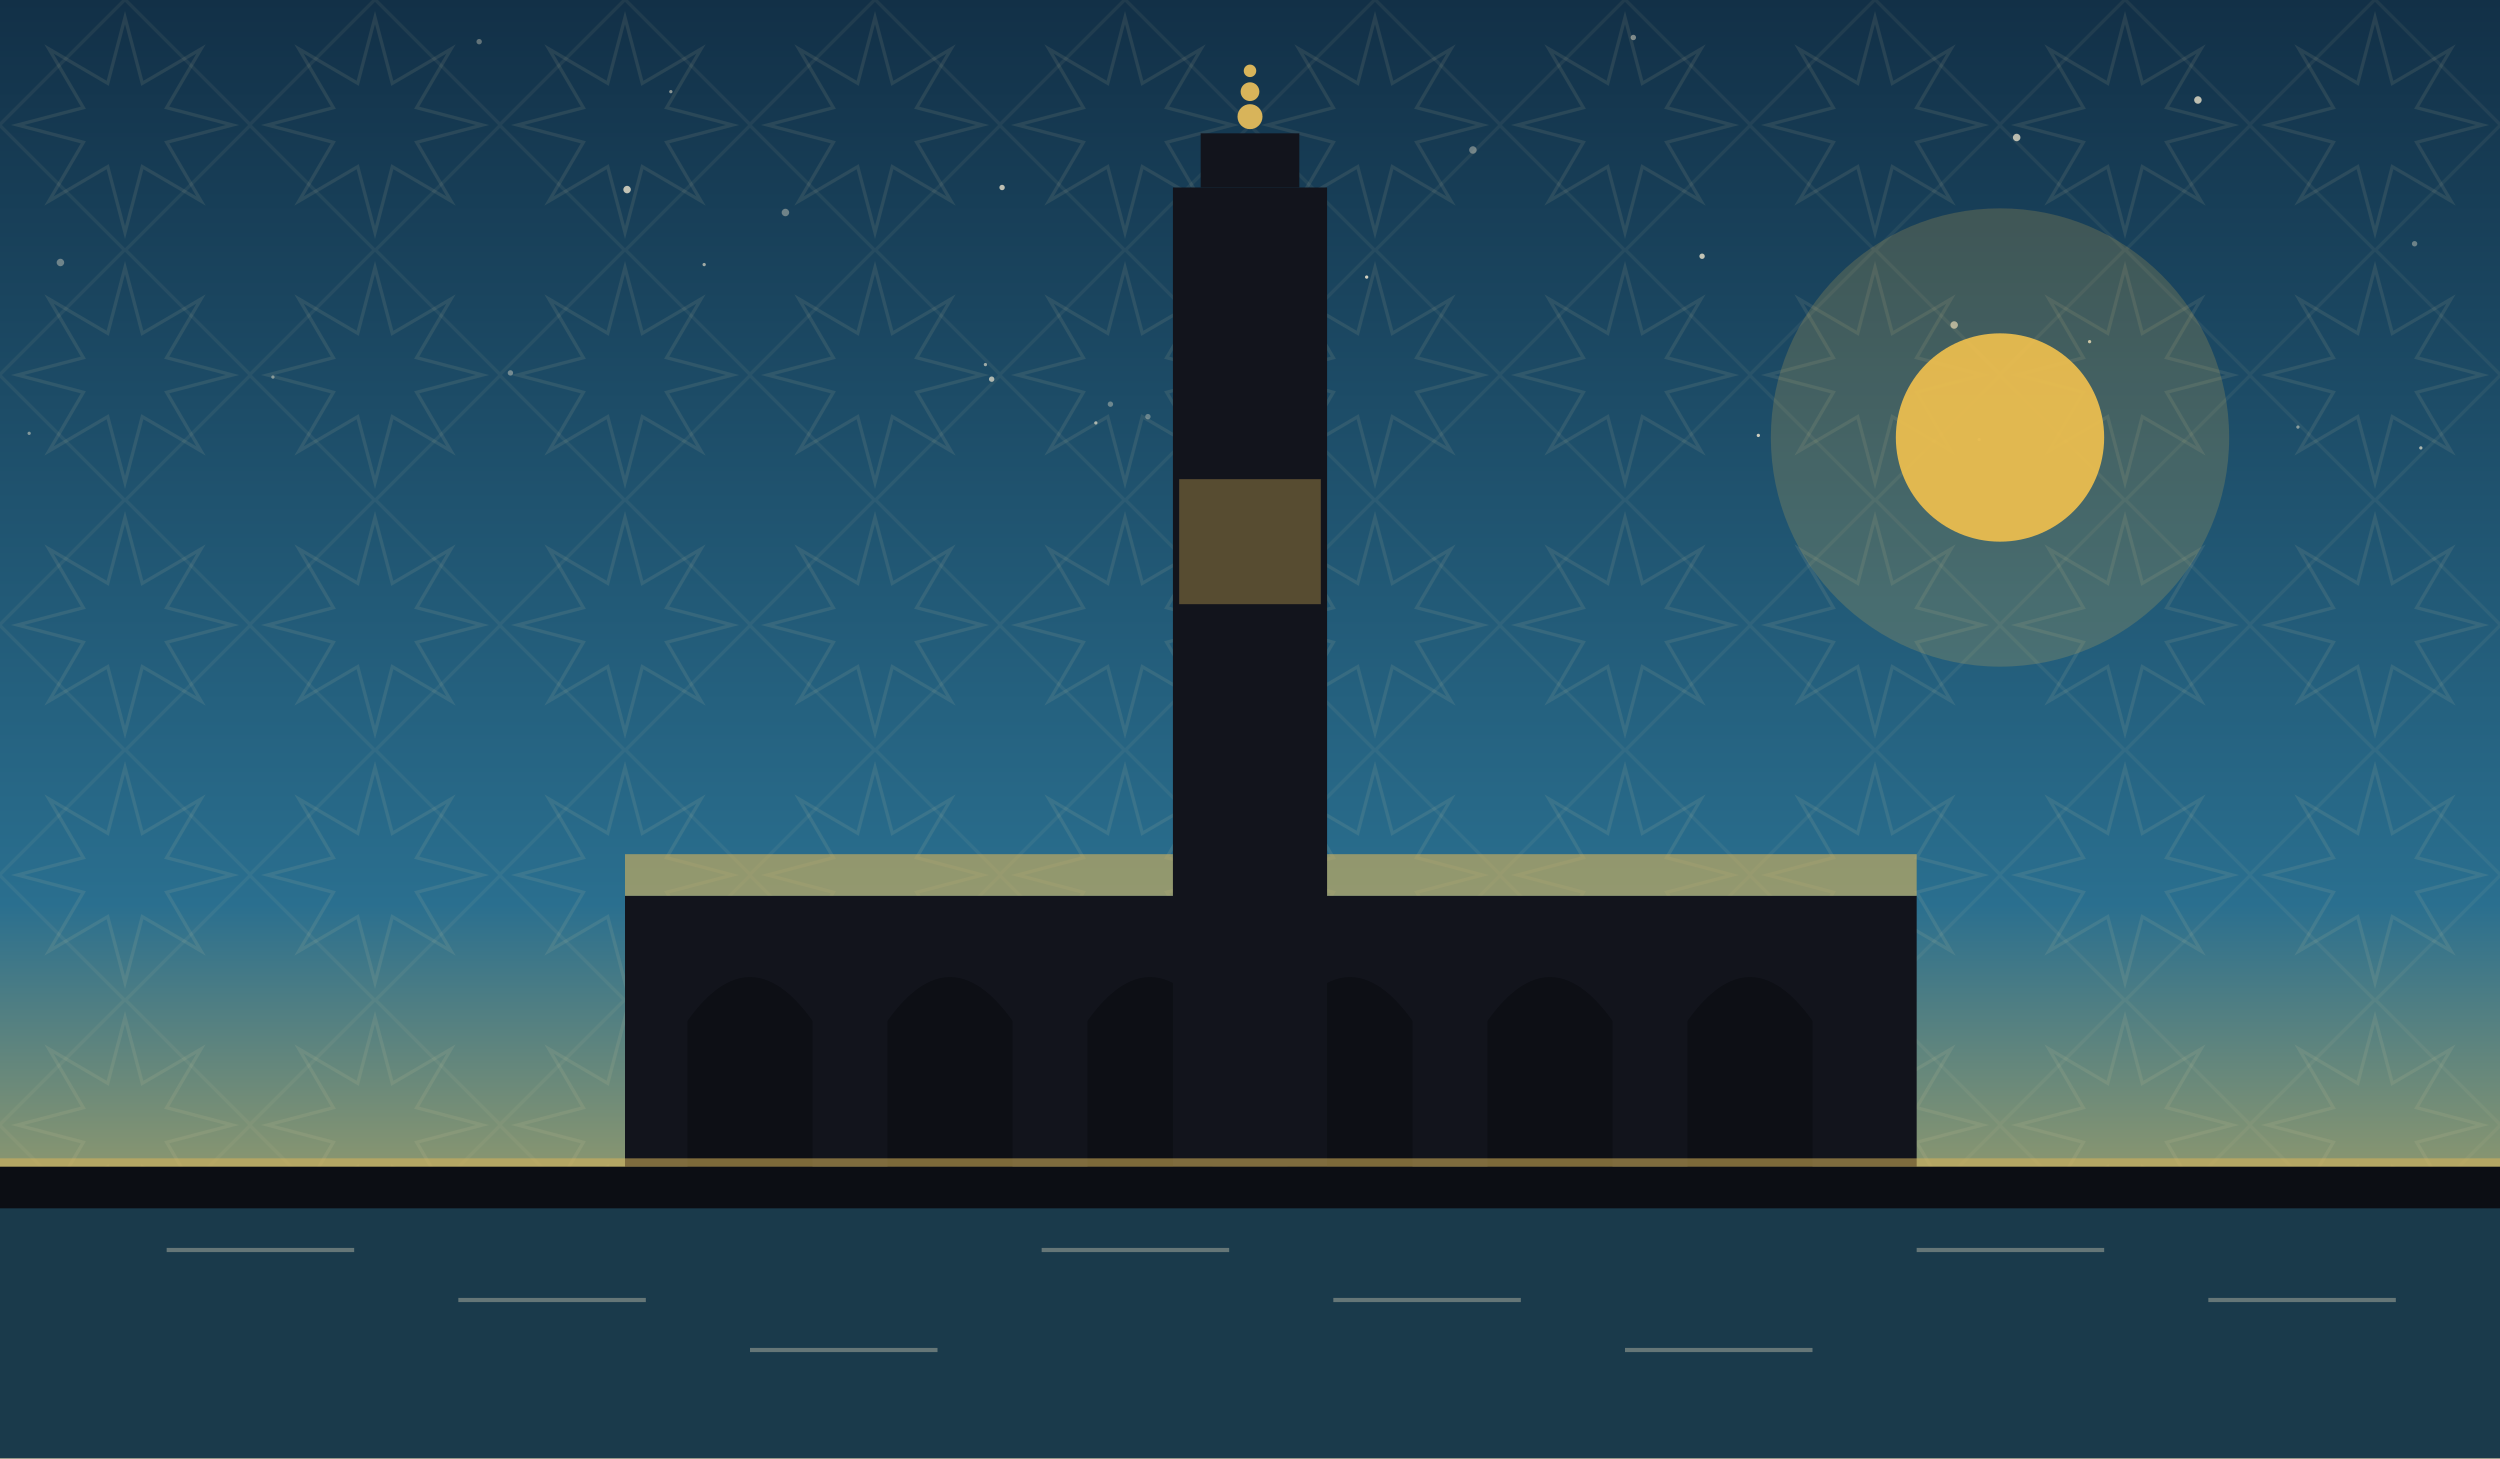
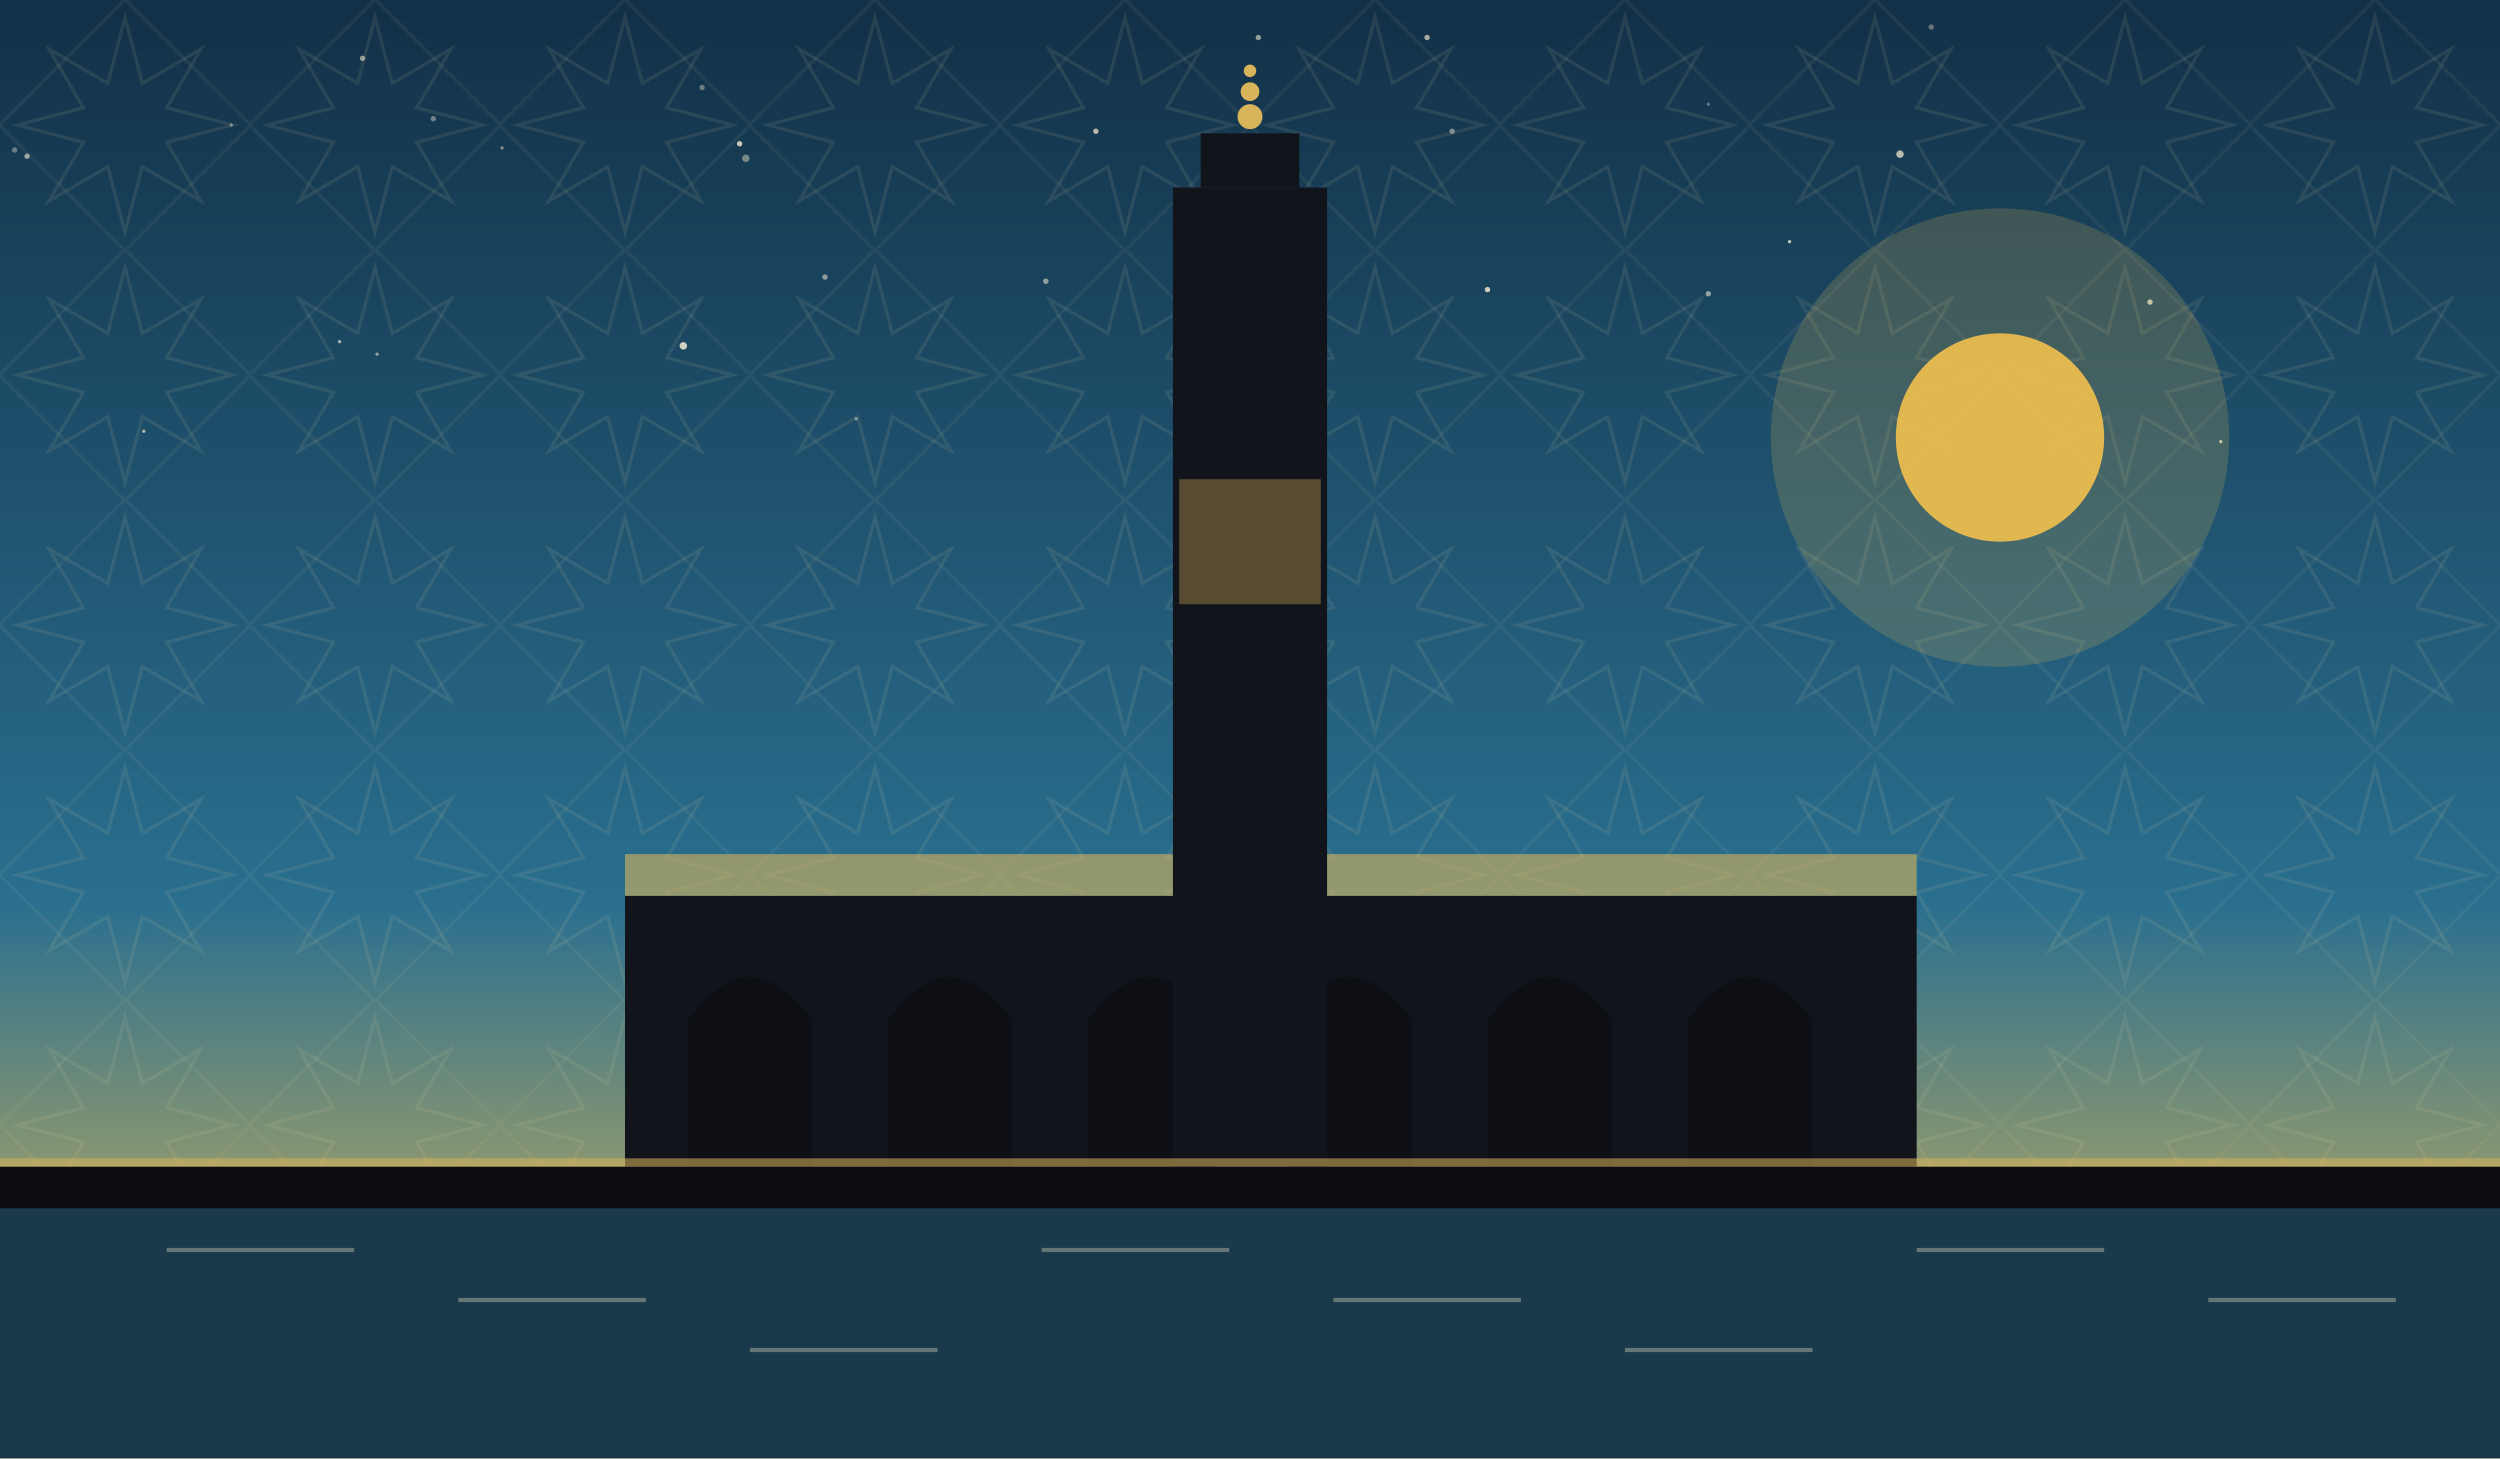
<svg xmlns="http://www.w3.org/2000/svg" viewBox="0 0 1200 700" role="img">
  <defs>
    <linearGradient id="sky" x1="0" y1="0" x2="0" y2="1">
      <stop offset="0" stop-color="#123047" />
      <stop offset="0.62" stop-color="#2a6f8f" />
      <stop offset="1" stop-color="#f2c14e" />
    </linearGradient>
    <pattern id="g1" width="120" height="120" patternUnits="userSpaceOnUse">
      <polygon points="111.6,60.0 80.0,68.3 96.5,96.5 68.3,80.0 60.0,111.6 51.7,80.0 23.5,96.5 40.0,68.3 8.4,60.0 40.0,51.7 23.5,23.5 51.7,40.0 60.0,8.4 68.3,40.0 96.5,23.5 80.0,51.7" fill="none" stroke="#e8d9a8" stroke-width="1.6" opacity="0.1" />
      <rect x="17.4" y="17.4" width="85.2" height="85.2" fill="none" stroke="#e8d9a8" stroke-width="1.6" opacity="0.07" transform="rotate(45 60.0 60.0)" />
    </pattern>
  </defs>
  <rect width="1200" height="700" fill="url(#sky)" />
  <rect width="1200" height="700" fill="url(#g1)" />
-   <circle cx="301" cy="91" r="1.8" fill="#f7ecd2" opacity="0.76" />
-   <circle cx="551" cy="200" r="1.3" fill="#f7ecd2" opacity="0.35" />
-   <circle cx="938" cy="156" r="1.8" fill="#f7ecd2" opacity="0.63" />
-   <circle cx="526" cy="203" r="0.8" fill="#f7ecd2" opacity="0.63" />
-   <circle cx="587" cy="173" r="1.3" fill="#f7ecd2" opacity="0.36" />
-   <circle cx="377" cy="102" r="1.8" fill="#f7ecd2" opacity="0.39" />
-   <circle cx="784" cy="18" r="1.3" fill="#f7ecd2" opacity="0.47" />
-   <circle cx="632" cy="205" r="0.8" fill="#f7ecd2" opacity="0.45" />
-   <circle cx="473" cy="175" r="0.8" fill="#f7ecd2" opacity="0.60" />
-   <circle cx="1003" cy="164" r="0.8" fill="#f7ecd2" opacity="0.77" />
-   <circle cx="230" cy="20" r="1.3" fill="#f7ecd2" opacity="0.35" />
-   <circle cx="338" cy="127" r="0.8" fill="#f7ecd2" opacity="0.61" />
-   <circle cx="1159" cy="117" r="1.3" fill="#f7ecd2" opacity="0.38" />
-   <circle cx="29" cy="126" r="1.8" fill="#f7ecd2" opacity="0.39" />
-   <circle cx="476" cy="182" r="1.3" fill="#f7ecd2" opacity="0.67" />
-   <circle cx="844" cy="209" r="0.8" fill="#f7ecd2" opacity="0.81" />
-   <circle cx="245" cy="179" r="1.3" fill="#f7ecd2" opacity="0.40" />
-   <circle cx="1055" cy="48" r="1.8" fill="#f7ecd2" opacity="0.75" />
-   <circle cx="322" cy="44" r="0.8" fill="#f7ecd2" opacity="0.53" />
-   <circle cx="950" cy="211" r="0.8" fill="#f7ecd2" opacity="0.35" />
-   <circle cx="131" cy="181" r="0.8" fill="#f7ecd2" opacity="0.46" />
-   <circle cx="481" cy="90" r="1.3" fill="#f7ecd2" opacity="0.75" />
-   <circle cx="968" cy="66" r="1.8" fill="#f7ecd2" opacity="0.73" />
-   <circle cx="656" cy="133" r="0.8" fill="#f7ecd2" opacity="0.83" />
-   <circle cx="817" cy="123" r="1.3" fill="#f7ecd2" opacity="0.76" />
-   <circle cx="707" cy="72" r="1.8" fill="#f7ecd2" opacity="0.39" />
-   <circle cx="14" cy="208" r="0.8" fill="#f7ecd2" opacity="0.47" />
-   <circle cx="1162" cy="215" r="0.8" fill="#f7ecd2" opacity="0.65" />
-   <circle cx="1103" cy="205" r="0.8" fill="#f7ecd2" opacity="0.50" />
-   <circle cx="533" cy="194" r="1.3" fill="#f7ecd2" opacity="0.37" />
+   <circle cx="411" cy="201" r="0.8" fill="#f7ecd2" opacity="0.46" />
+   <circle cx="181" cy="170" r="0.8" fill="#f7ecd2" opacity="0.55" />
+   <circle cx="328" cy="166" r="1.8" fill="#f7ecd2" opacity="0.83" />
+   <circle cx="396" cy="133" r="1.3" fill="#f7ecd2" opacity="0.53" />
+   <circle cx="697" cy="63" r="1.3" fill="#f7ecd2" opacity="0.46" />
+   <circle cx="7" cy="72" r="1.3" fill="#f7ecd2" opacity="0.39" />
+   <circle cx="174" cy="28" r="1.3" fill="#f7ecd2" opacity="0.57" />
+   <circle cx="502" cy="135" r="1.3" fill="#f7ecd2" opacity="0.55" />
+   <circle cx="583" cy="65" r="0.8" fill="#f7ecd2" opacity="0.80" />
+   <circle cx="633" cy="134" r="1.8" fill="#f7ecd2" opacity="0.57" />
+   <circle cx="820" cy="50" r="0.8" fill="#f7ecd2" opacity="0.35" />
+   <circle cx="208" cy="57" r="1.3" fill="#f7ecd2" opacity="0.41" />
+   <circle cx="69" cy="207" r="0.8" fill="#f7ecd2" opacity="0.68" />
+   <circle cx="859" cy="116" r="0.8" fill="#f7ecd2" opacity="0.79" />
+   <circle cx="1066" cy="212" r="0.8" fill="#f7ecd2" opacity="0.77" />
+   <circle cx="714" cy="139" r="1.3" fill="#f7ecd2" opacity="0.81" />
+   <circle cx="355" cy="69" r="1.3" fill="#f7ecd2" opacity="0.80" />
+   <circle cx="685" cy="18" r="1.3" fill="#f7ecd2" opacity="0.65" />
+   <circle cx="912" cy="74" r="1.8" fill="#f7ecd2" opacity="0.73" />
+   <circle cx="820" cy="141" r="1.3" fill="#f7ecd2" opacity="0.55" />
+   <circle cx="241" cy="71" r="0.8" fill="#f7ecd2" opacity="0.46" />
+   <circle cx="111" cy="60" r="0.8" fill="#f7ecd2" opacity="0.45" />
+   <circle cx="358" cy="76" r="1.8" fill="#f7ecd2" opacity="0.43" />
+   <circle cx="526" cy="63" r="1.3" fill="#f7ecd2" opacity="0.73" />
+   <circle cx="927" cy="13" r="1.3" fill="#f7ecd2" opacity="0.36" />
+   <circle cx="337" cy="42" r="1.3" fill="#f7ecd2" opacity="0.39" />
+   <circle cx="604" cy="18" r="1.3" fill="#f7ecd2" opacity="0.57" />
+   <circle cx="1032" cy="145" r="1.3" fill="#f7ecd2" opacity="0.75" />
+   <circle cx="13" cy="75" r="1.3" fill="#f7ecd2" opacity="0.60" />
+   <circle cx="163" cy="164" r="0.8" fill="#f7ecd2" opacity="0.67" />
  <circle cx="960" cy="210" r="110" fill="#f2c14e" opacity="0.18" />
  <circle cx="960" cy="210" r="50" fill="#f2c14e" opacity="0.9" />
  <rect x="300" y="430" width="620" height="130" fill="#12141c" />
  <path d="M 330 560 L 330 490 Q 360 448 390 490 L 390 560 Z" fill="#0c0e14" opacity="0.9" />
  <path d="M 426 560 L 426 490 Q 456 448 486 490 L 486 560 Z" fill="#0c0e14" opacity="0.9" />
  <path d="M 522 560 L 522 490 Q 552 448 582 490 L 582 560 Z" fill="#0c0e14" opacity="0.9" />
  <path d="M 618 560 L 618 490 Q 648 448 678 490 L 678 560 Z" fill="#0c0e14" opacity="0.9" />
  <path d="M 714 560 L 714 490 Q 744 448 774 490 L 774 560 Z" fill="#0c0e14" opacity="0.9" />
  <path d="M 810 560 L 810 490 Q 840 448 870 490 L 870 560 Z" fill="#0c0e14" opacity="0.9" />
  <path d="M 300 430 L 920 430 L 920 410 L 300 410 Z" fill="#d8b45a" opacity="0.6" />
  <rect x="563.0" y="90" width="74" height="470" fill="#12141c" />
  <rect x="576.32" y="64" width="47.36" height="26" fill="#12141c" />
  <circle cx="600" cy="56" r="6" fill="#d8b45a" />
  <circle cx="600" cy="44" r="4.5" fill="#d8b45a" />
  <circle cx="600" cy="34" r="3" fill="#d8b45a" />
  <rect x="566" y="230" width="68" height="60" fill="#d8b45a" opacity="0.35" />
  <rect x="0" y="560" width="1200" height="60" fill="#0c0e14" opacity="0.6" />
  <rect x="0" y="560" width="1200" height="140" fill="#0c0e14" />
  <rect x="0" y="580" width="1200" height="120" fill="#2a6f8f" opacity="0.45" />
  <g opacity="0.35">
    <line x1="80" y1="600" x2="170" y2="600" stroke="#f2e6c8" stroke-width="2" />
    <line x1="220" y1="624" x2="310" y2="624" stroke="#f2e6c8" stroke-width="2" />
    <line x1="360" y1="648" x2="450" y2="648" stroke="#f2e6c8" stroke-width="2" />
    <line x1="500" y1="600" x2="590" y2="600" stroke="#f2e6c8" stroke-width="2" />
    <line x1="640" y1="624" x2="730" y2="624" stroke="#f2e6c8" stroke-width="2" />
    <line x1="780" y1="648" x2="870" y2="648" stroke="#f2e6c8" stroke-width="2" />
    <line x1="920" y1="600" x2="1010" y2="600" stroke="#f2e6c8" stroke-width="2" />
    <line x1="1060" y1="624" x2="1150" y2="624" stroke="#f2e6c8" stroke-width="2" />
  </g>
  <rect x="0" y="556" width="1200" height="4" fill="#d8b45a" opacity="0.55" />
</svg>
